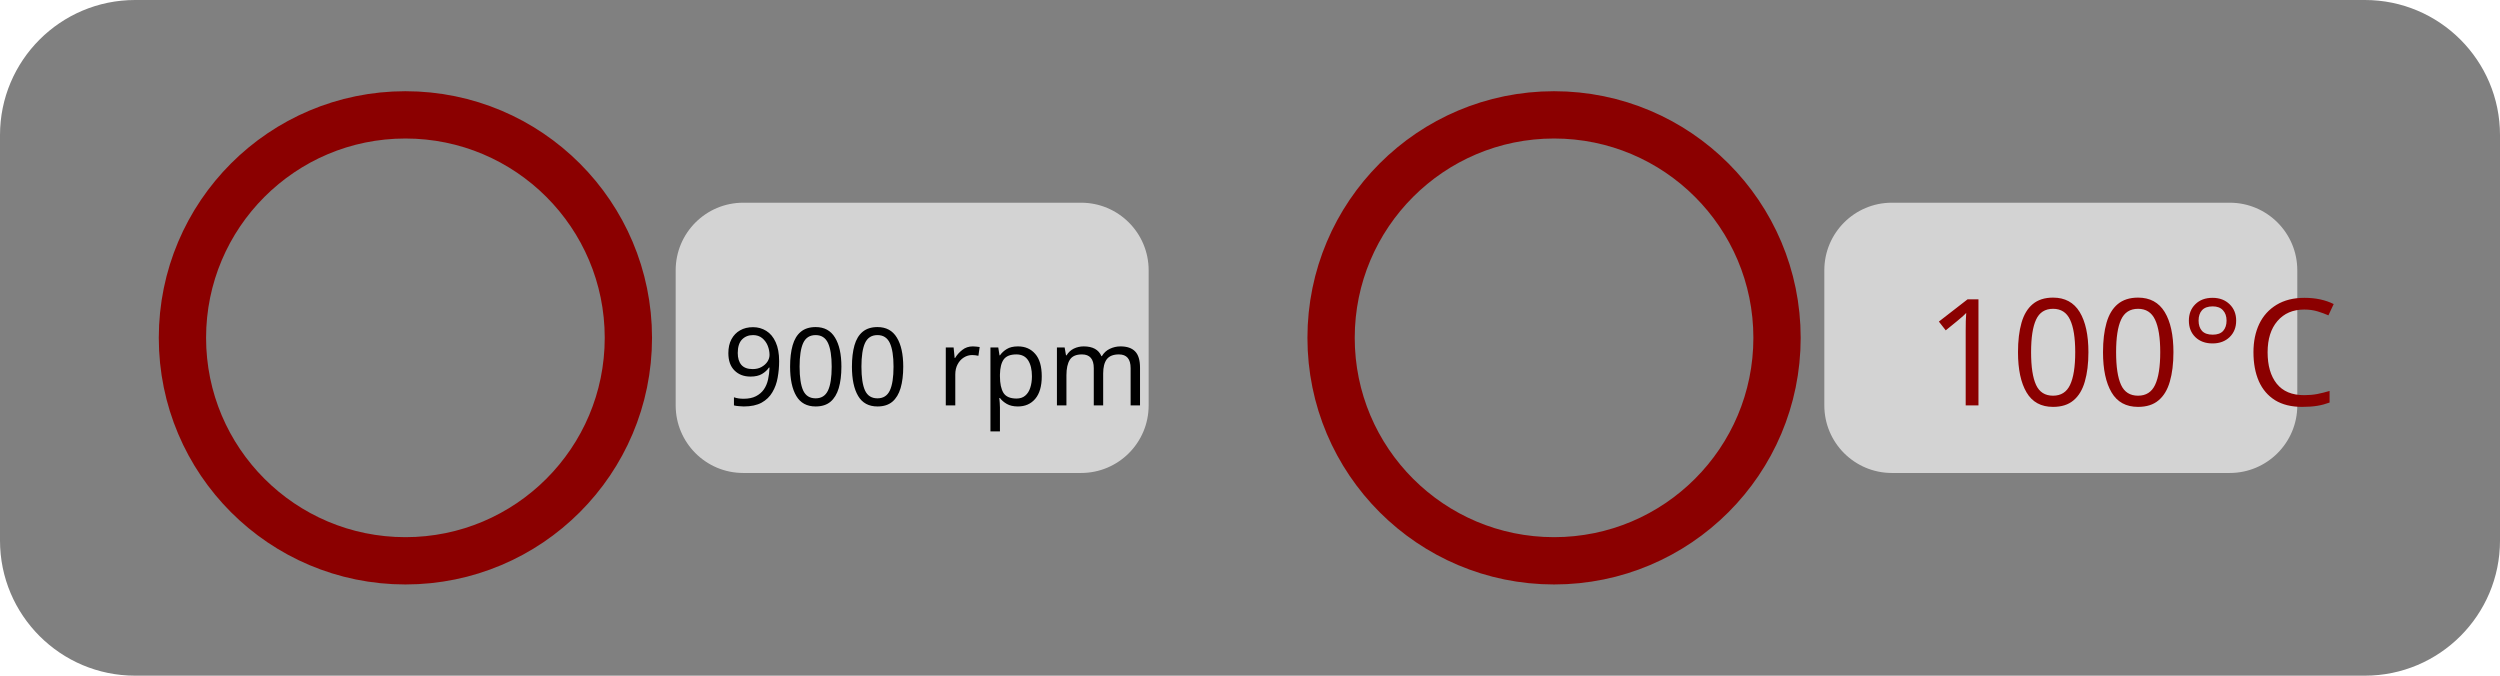
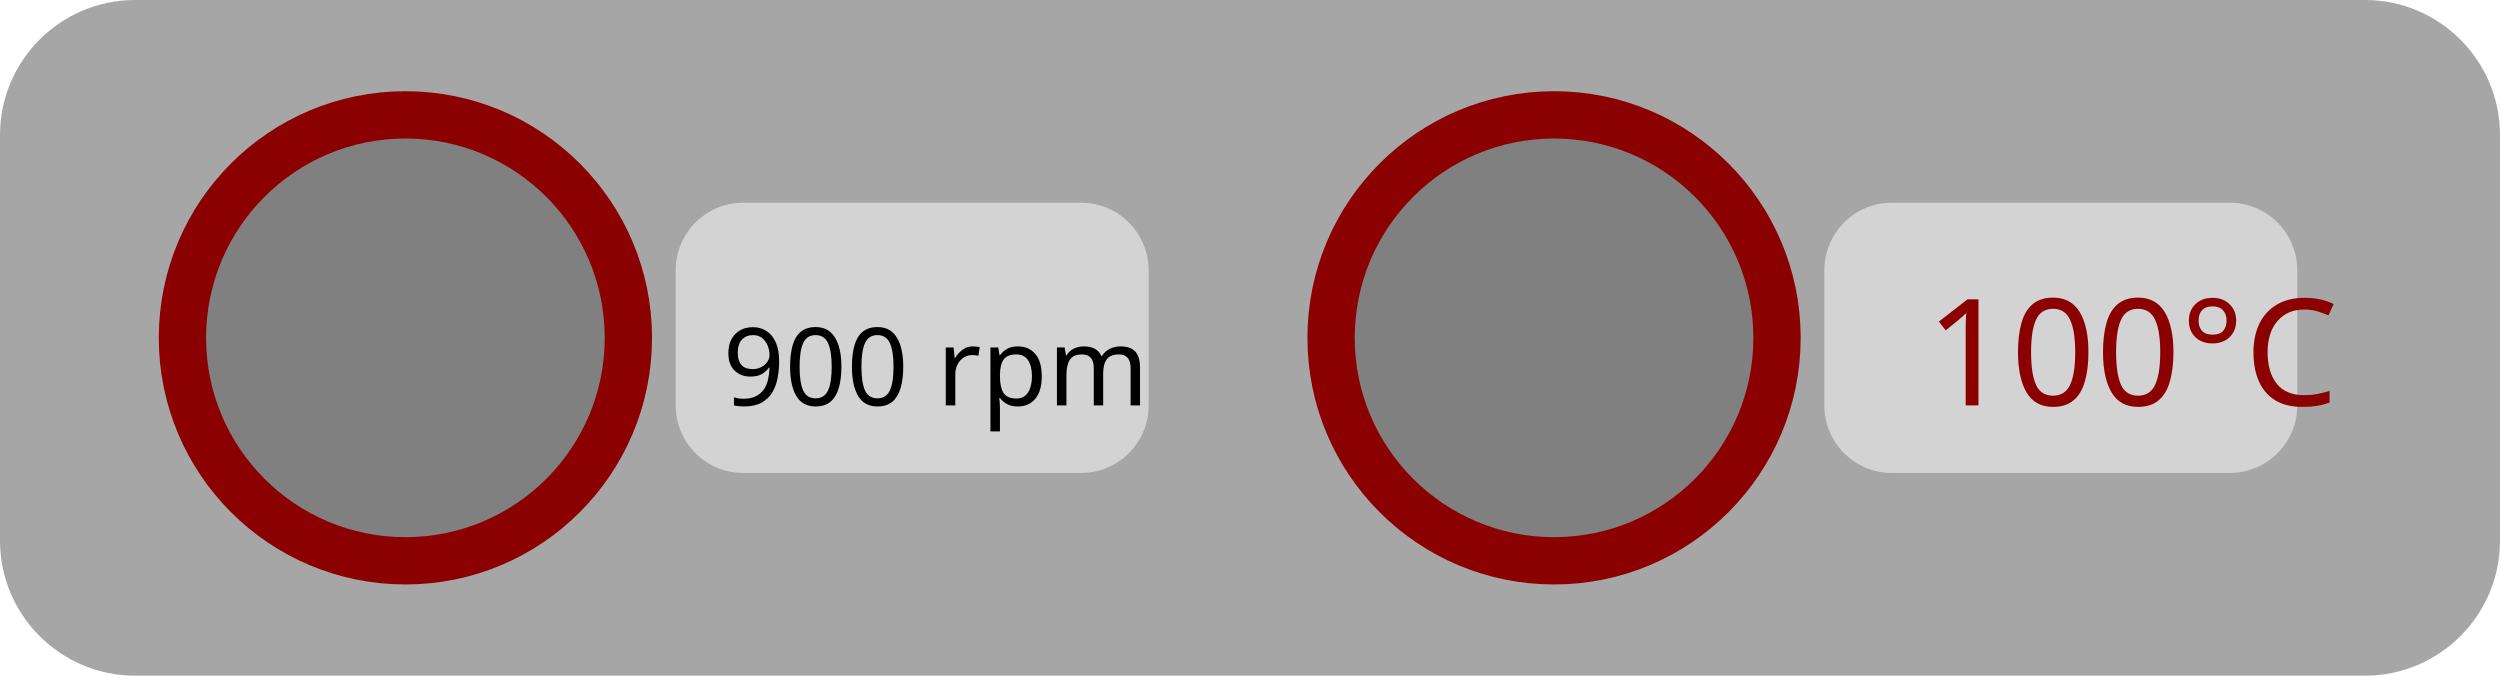
<svg xmlns="http://www.w3.org/2000/svg" text-rendering="geometricPrecision" viewBox="0 0 370 100" shape-rendering="geometricPrecision" style="white-space: pre;">
-   <rect rx="20" ry="20" width="370" height="100" stroke="none" fill="#808080" stroke-width="1px" transform="translate(0,-250) translate(0,250)" />
+   <rect rx="20" ry="20" width="370" height="100" stroke="none" fill="#a6a6a6" stroke-width="1px" transform="translate(0,-250) translate(0,250)" />
  <ellipse stroke="#8b0000" stroke-width="7px" fill="#808080" rx="33" ry="33" transform="translate(0,-250) translate(60,300)" />
  <ellipse stroke="#8b0000" stroke-width="7px" fill="#808080" rx="33" ry="33" transform="translate(0,-250) translate(230,300)" />
  <rect rx="10" ry="10" width="70" height="40" stroke="none" fill="#d3d3d3" stroke-width="1px" transform="translate(0,-250) translate(100,280)" />
  <rect rx="10" ry="10" width="70" height="40" stroke="none" fill="#d3d3d3" stroke-width="1px" transform="translate(0,-250) translate(270,280)" />
  <text font-size="16" font-family="impact" stroke="none" fill="#000000" stroke-width="1px" transform="translate(0,-250) translate(107,310)">900 rpm</text>
  <text font-size="22" font-family="impact" fill="#8b0000" stroke="none" stroke-width="1px" transform="translate(0,-250) translate(285,310)">100°C</text>
</svg>
